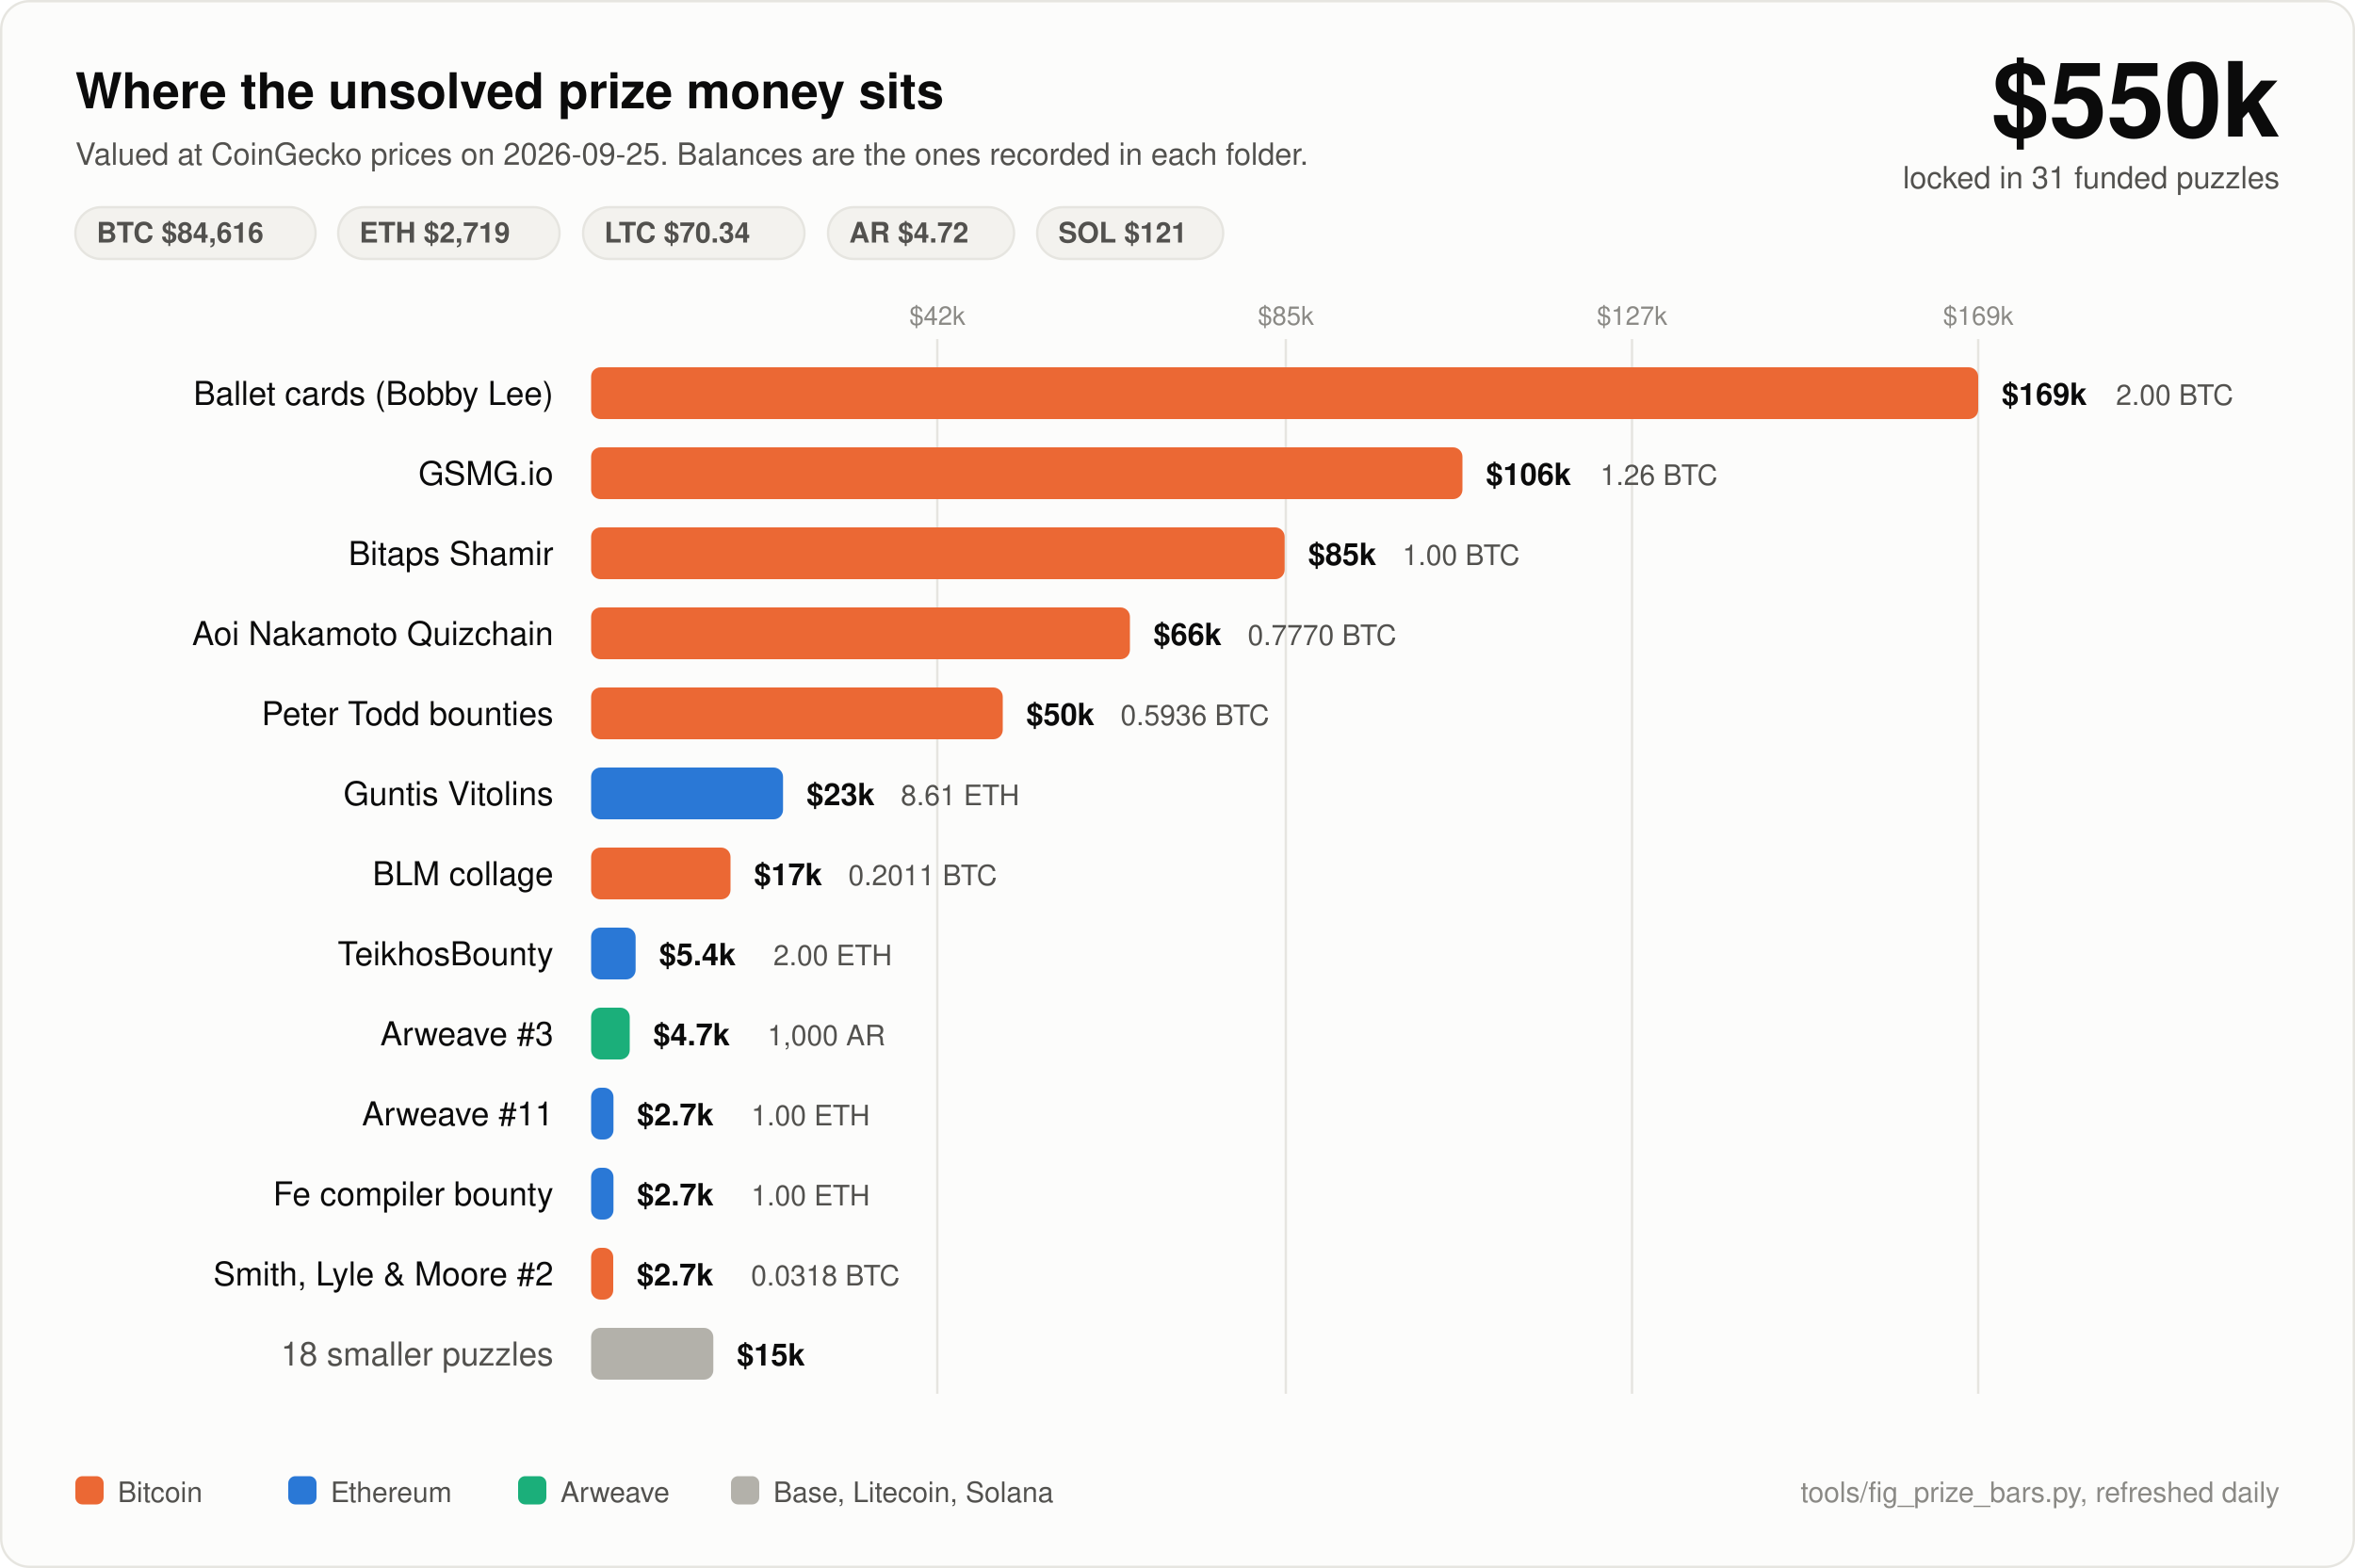
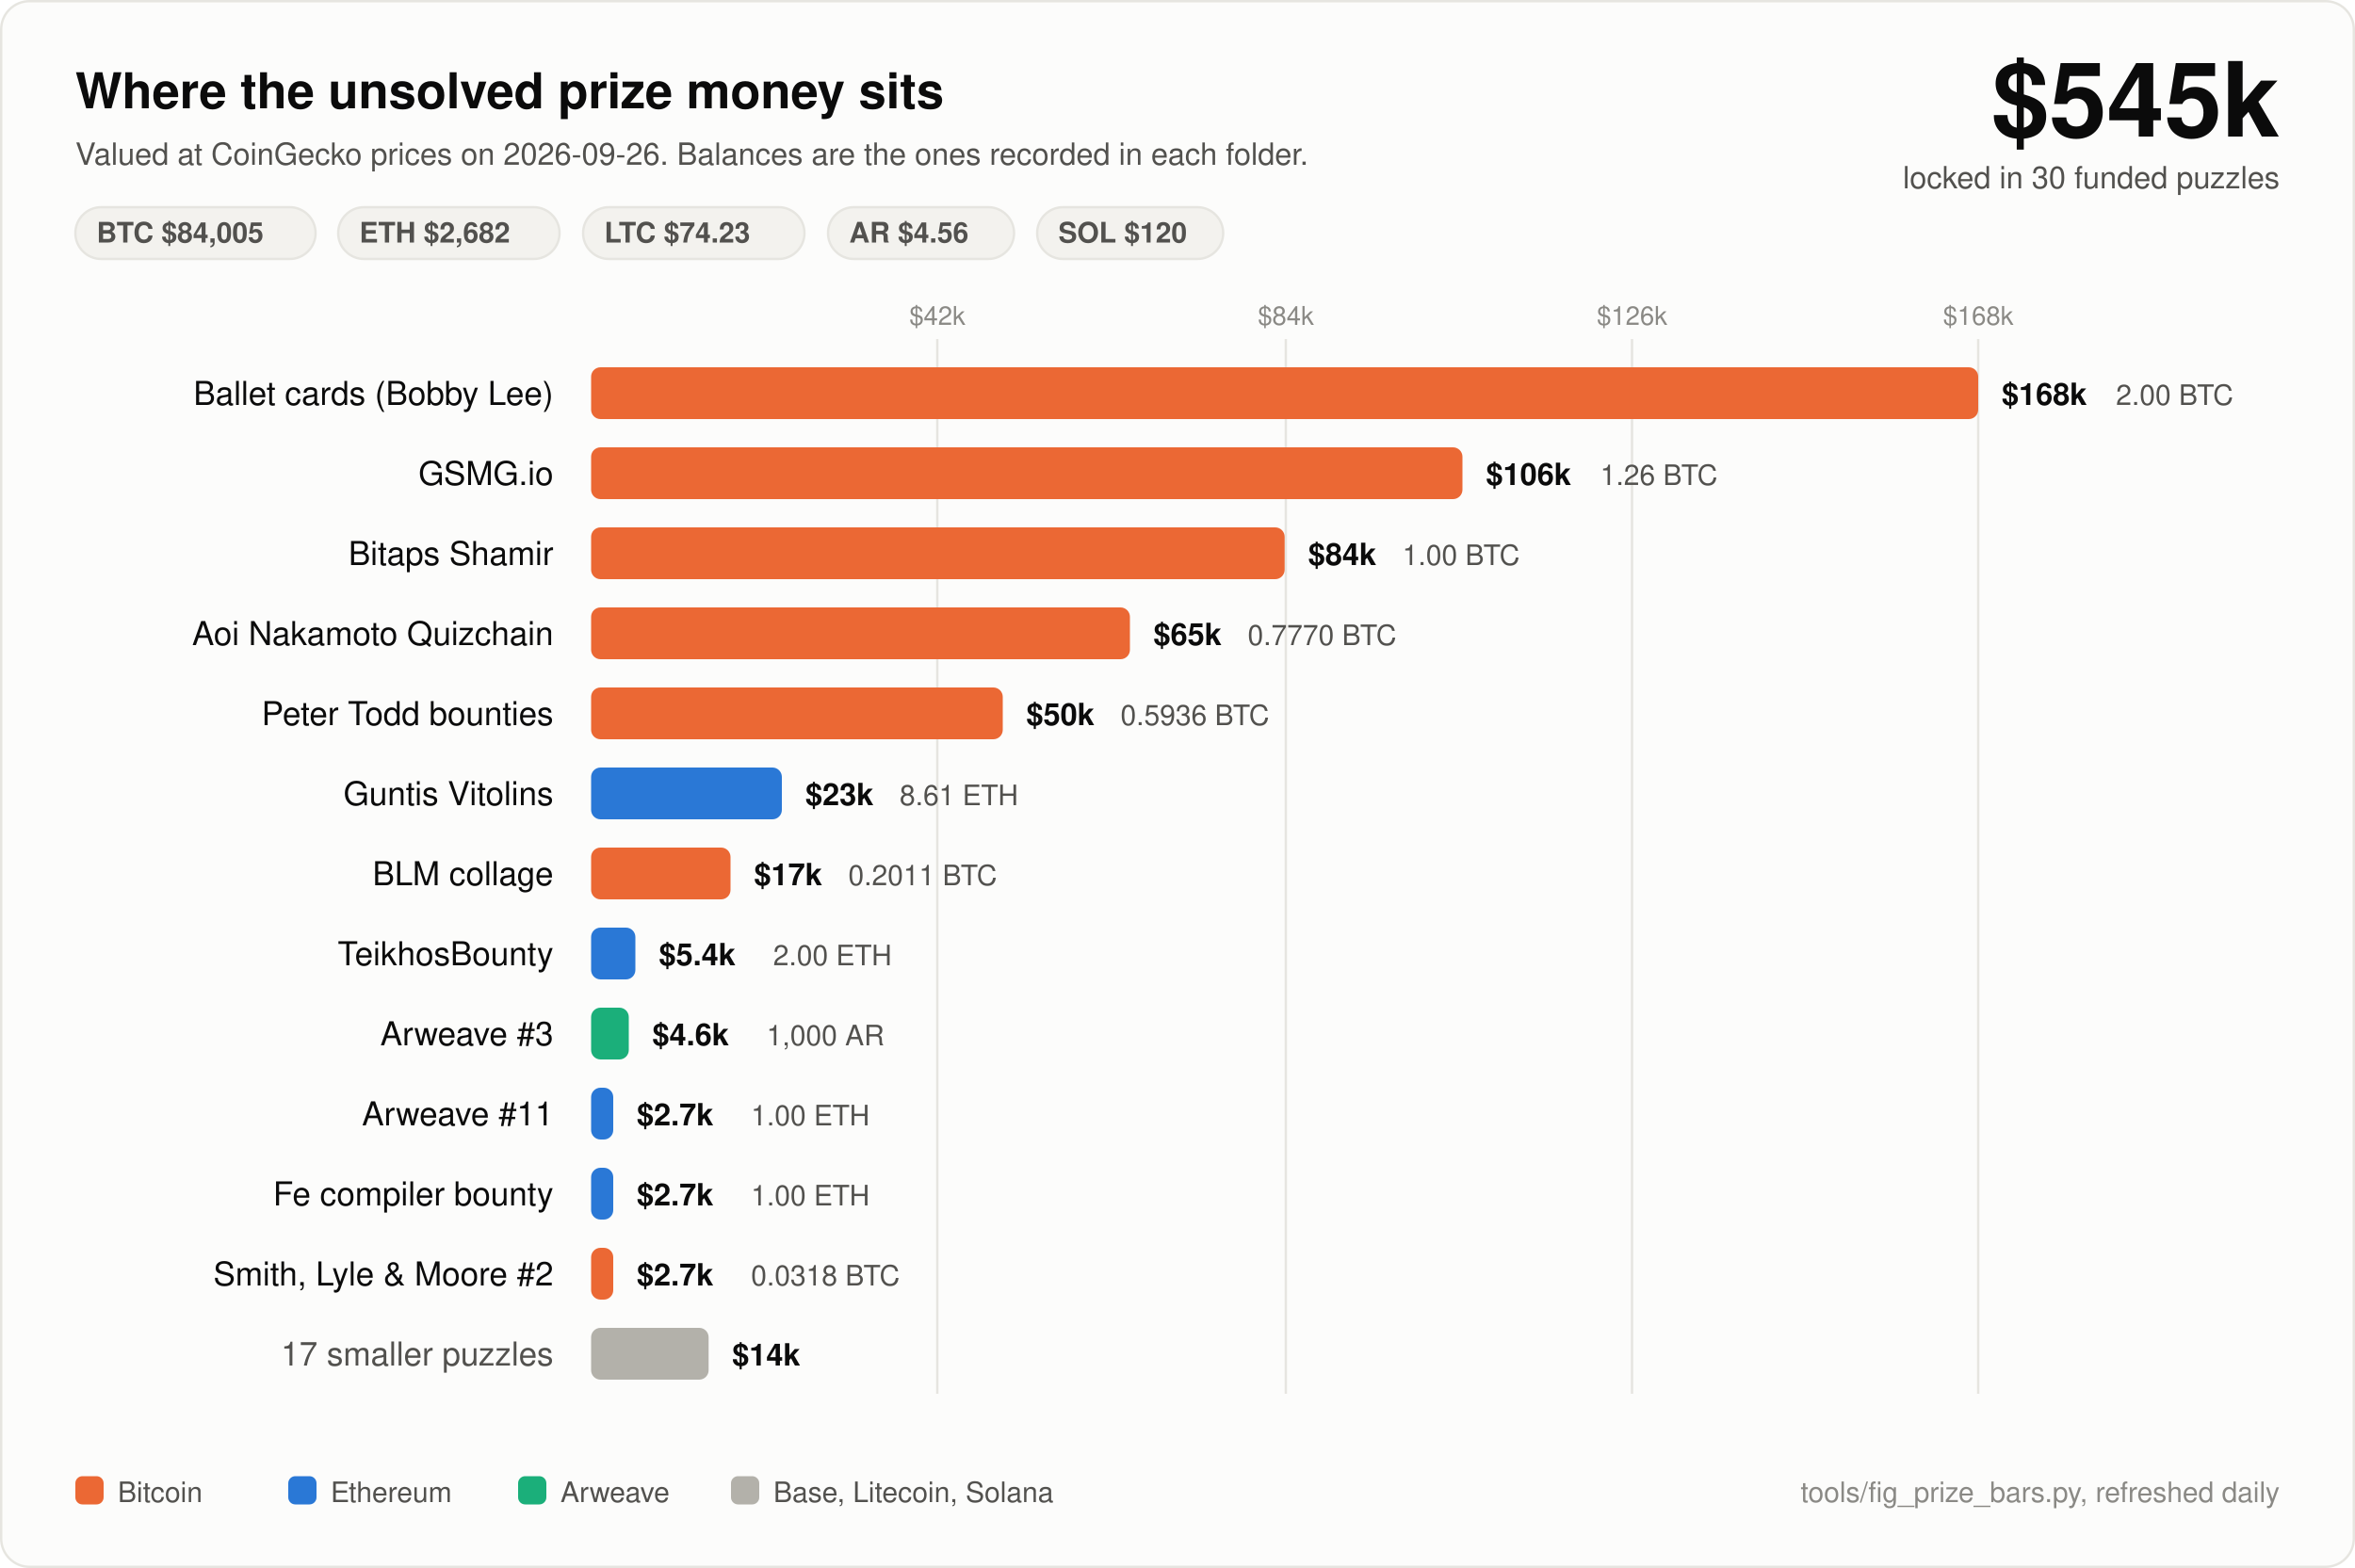
<svg xmlns="http://www.w3.org/2000/svg" width="1000" height="666" viewBox="0 0 1000 666" font-family="ui-sans-serif, -apple-system, Segoe UI, Helvetica, Arial, sans-serif">
  <rect x="0.5" y="0.5" width="999" height="665" rx="12" fill="#fcfcfb" stroke="#e6e5e0" />
  <text x="32" y="46" fill="#0b0b0b" font-size="21" font-weight="700">Where the unsolved prize money sits</text>
-   <text x="32" y="70" fill="#52514e" font-size="13">Valued at CoinGecko prices on 2026-09-25. Balances are the ones recorded in each folder.</text>
-   <text x="968" y="58" fill="#0b0b0b" font-size="44" font-weight="700" text-anchor="end">$550k</text>
-   <text x="968" y="80" fill="#52514e" font-size="13" text-anchor="end">locked in 31 funded puzzles</text>
+   <text x="32" y="70" fill="#52514e" font-size="13">Valued at CoinGecko prices on 2026-09-26. Balances are the ones recorded in each folder.</text>
+   <text x="968" y="58" fill="#0b0b0b" font-size="44" font-weight="700" text-anchor="end">$545k</text>
+   <text x="968" y="80" fill="#52514e" font-size="13" text-anchor="end">locked in 30 funded puzzles</text>
  <rect x="32" y="88" width="102" height="22" rx="11" fill="#f3f2ee" stroke="#e6e5e0" />
-   <text x="41" y="103" fill="#52514e" font-size="12" font-weight="600">BTC $84,616</text>
+   <text x="41" y="103" fill="#52514e" font-size="12" font-weight="600">BTC $84,005</text>
  <rect x="143.6" y="88" width="94" height="22" rx="11" fill="#f3f2ee" stroke="#e6e5e0" />
-   <text x="152.6" y="103" fill="#52514e" font-size="12" font-weight="600">ETH $2,719</text>
+   <text x="152.6" y="103" fill="#52514e" font-size="12" font-weight="600">ETH $2,682</text>
  <rect x="247.6" y="88" width="94" height="22" rx="11" fill="#f3f2ee" stroke="#e6e5e0" />
-   <text x="256.6" y="103" fill="#52514e" font-size="12" font-weight="600">LTC $70.34</text>
+   <text x="256.6" y="103" fill="#52514e" font-size="12" font-weight="600">LTC $74.23</text>
  <rect x="351.6" y="88" width="79" height="22" rx="11" fill="#f3f2ee" stroke="#e6e5e0" />
-   <text x="360.6" y="103" fill="#52514e" font-size="12" font-weight="600">AR $4.72</text>
+   <text x="360.6" y="103" fill="#52514e" font-size="12" font-weight="600">AR $4.56</text>
  <rect x="440.4" y="88" width="79" height="22" rx="11" fill="#f3f2ee" stroke="#e6e5e0" />
-   <text x="449.4" y="103" fill="#52514e" font-size="12" font-weight="600">SOL $121</text>
+   <text x="449.4" y="103" fill="#52514e" font-size="12" font-weight="600">SOL $120</text>
  <line x1="398" y1="144" x2="398" y2="592" stroke="#e6e5e0" stroke-width="1" />
  <text x="398" y="138" fill="#8a8985" font-size="11" text-anchor="middle">$42k</text>
  <line x1="546" y1="144" x2="546" y2="592" stroke="#e6e5e0" stroke-width="1" />
-   <text x="546" y="138" fill="#8a8985" font-size="11" text-anchor="middle">$85k</text>
+   <text x="546" y="138" fill="#8a8985" font-size="11" text-anchor="middle">$84k</text>
  <line x1="693" y1="144" x2="693" y2="592" stroke="#e6e5e0" stroke-width="1" />
-   <text x="693" y="138" fill="#8a8985" font-size="11" text-anchor="middle">$127k</text>
+   <text x="693" y="138" fill="#8a8985" font-size="11" text-anchor="middle">$126k</text>
  <line x1="840" y1="144" x2="840" y2="592" stroke="#e6e5e0" stroke-width="1" />
-   <text x="840" y="138" fill="#8a8985" font-size="11" text-anchor="middle">$169k</text>
+   <text x="840" y="138" fill="#8a8985" font-size="11" text-anchor="middle">$168k</text>
  <text x="235" y="172" fill="#0b0b0b" font-size="14" text-anchor="end">Ballet cards (Bobby Lee)</text>
  <rect x="251" y="156" width="589.0" height="22" rx="4" fill="#eb6834" />
-   <text x="850.0" y="172" fill="#0b0b0b" font-size="13" font-weight="600">$169k</text>
+   <text x="850.0" y="172" fill="#0b0b0b" font-size="13" font-weight="600">$168k</text>
  <text x="898.5" y="172" fill="#52514e" font-size="12">2.00 BTC</text>
  <text x="235" y="206" fill="#0b0b0b" font-size="14" text-anchor="end">GSMG.io</text>
  <rect x="251" y="190" width="370.0" height="22" rx="4" fill="#eb6834" />
  <text x="631.0" y="206" fill="#0b0b0b" font-size="13" font-weight="600">$106k</text>
  <text x="679.5" y="206" fill="#52514e" font-size="12">1.26 BTC</text>
  <text x="235" y="240" fill="#0b0b0b" font-size="14" text-anchor="end">Bitaps Shamir</text>
  <rect x="251" y="224" width="294.5" height="22" rx="4" fill="#eb6834" />
-   <text x="555.5" y="240" fill="#0b0b0b" font-size="13" font-weight="600">$85k</text>
+   <text x="555.5" y="240" fill="#0b0b0b" font-size="13" font-weight="600">$84k</text>
  <text x="595.5" y="240" fill="#52514e" font-size="12">1.00 BTC</text>
  <text x="235" y="274" fill="#0b0b0b" font-size="14" text-anchor="end">Aoi Nakamoto Quizchain</text>
  <rect x="251" y="258" width="228.8" height="22" rx="4" fill="#eb6834" />
-   <text x="489.8" y="274" fill="#0b0b0b" font-size="13" font-weight="600">$66k</text>
+   <text x="489.8" y="274" fill="#0b0b0b" font-size="13" font-weight="600">$65k</text>
  <text x="529.8" y="274" fill="#52514e" font-size="12">0.7770 BTC</text>
  <text x="235" y="308" fill="#0b0b0b" font-size="14" text-anchor="end">Peter Todd bounties</text>
  <rect x="251" y="292" width="174.8" height="22" rx="4" fill="#eb6834" />
  <text x="435.8" y="308" fill="#0b0b0b" font-size="13" font-weight="600">$50k</text>
  <text x="475.8" y="308" fill="#52514e" font-size="12">0.5936 BTC</text>
  <text x="235" y="342" fill="#0b0b0b" font-size="14" text-anchor="end">Guntis Vitolins</text>
-   <rect x="251" y="326" width="81.5" height="22" rx="4" fill="#2a78d6" />
-   <text x="342.5" y="342" fill="#0b0b0b" font-size="13" font-weight="600">$23k</text>
-   <text x="382.5" y="342" fill="#52514e" font-size="12">8.61 ETH</text>
+   <rect x="251" y="326" width="81.0" height="22" rx="4" fill="#2a78d6" />
+   <text x="342.0" y="342" fill="#0b0b0b" font-size="13" font-weight="600">$23k</text>
+   <text x="382.0" y="342" fill="#52514e" font-size="12">8.61 ETH</text>
  <text x="235" y="376" fill="#0b0b0b" font-size="14" text-anchor="end">BLM collage</text>
  <rect x="251" y="360" width="59.2" height="22" rx="4" fill="#eb6834" />
  <text x="320.2" y="376" fill="#0b0b0b" font-size="13" font-weight="600">$17k</text>
  <text x="360.2" y="376" fill="#52514e" font-size="12">0.2011 BTC</text>
  <text x="235" y="410" fill="#0b0b0b" font-size="14" text-anchor="end">TeikhosBounty</text>
-   <rect x="251" y="394" width="18.9" height="22" rx="4" fill="#2a78d6" />
-   <text x="279.9" y="410" fill="#0b0b0b" font-size="13" font-weight="600">$5.4k</text>
-   <text x="328.4" y="410" fill="#52514e" font-size="12">2.00 ETH</text>
+   <rect x="251" y="394" width="18.8" height="22" rx="4" fill="#2a78d6" />
+   <text x="279.8" y="410" fill="#0b0b0b" font-size="13" font-weight="600">$5.4k</text>
+   <text x="328.3" y="410" fill="#52514e" font-size="12">2.00 ETH</text>
  <text x="235" y="444" fill="#0b0b0b" font-size="14" text-anchor="end">Arweave #3</text>
-   <rect x="251" y="428" width="16.4" height="22" rx="4" fill="#1baf7a" />
-   <text x="277.4" y="444" fill="#0b0b0b" font-size="13" font-weight="600">$4.7k</text>
-   <text x="325.9" y="444" fill="#52514e" font-size="12">1,000 AR</text>
+   <rect x="251" y="428" width="16.0" height="22" rx="4" fill="#1baf7a" />
+   <text x="277.0" y="444" fill="#0b0b0b" font-size="13" font-weight="600">$4.6k</text>
+   <text x="325.5" y="444" fill="#52514e" font-size="12">1,000 AR</text>
  <text x="235" y="478" fill="#0b0b0b" font-size="14" text-anchor="end">Arweave #11</text>
-   <rect x="251" y="462" width="9.5" height="22" rx="4" fill="#2a78d6" />
-   <text x="270.5" y="478" fill="#0b0b0b" font-size="13" font-weight="600">$2.7k</text>
-   <text x="319.0" y="478" fill="#52514e" font-size="12">1.00 ETH</text>
+   <rect x="251" y="462" width="9.4" height="22" rx="4" fill="#2a78d6" />
+   <text x="270.4" y="478" fill="#0b0b0b" font-size="13" font-weight="600">$2.7k</text>
+   <text x="318.9" y="478" fill="#52514e" font-size="12">1.00 ETH</text>
  <text x="235" y="512" fill="#0b0b0b" font-size="14" text-anchor="end">Fe compiler bounty</text>
-   <rect x="251" y="496" width="9.5" height="22" rx="4" fill="#2a78d6" />
-   <text x="270.5" y="512" fill="#0b0b0b" font-size="13" font-weight="600">$2.7k</text>
-   <text x="319.0" y="512" fill="#52514e" font-size="12">1.00 ETH</text>
+   <rect x="251" y="496" width="9.4" height="22" rx="4" fill="#2a78d6" />
+   <text x="270.4" y="512" fill="#0b0b0b" font-size="13" font-weight="600">$2.7k</text>
+   <text x="318.9" y="512" fill="#52514e" font-size="12">1.00 ETH</text>
  <text x="235" y="546" fill="#0b0b0b" font-size="14" text-anchor="end">Smith, Lyle &amp; Moore #2</text>
  <rect x="251" y="530" width="9.4" height="22" rx="4" fill="#eb6834" />
  <text x="270.4" y="546" fill="#0b0b0b" font-size="13" font-weight="600">$2.7k</text>
  <text x="318.9" y="546" fill="#52514e" font-size="12">0.0318 BTC</text>
-   <text x="235" y="580" fill="#52514e" font-size="14" text-anchor="end">18 smaller puzzles</text>
-   <rect x="251" y="564" width="51.9" height="22" rx="4" fill="#b3b1aa" />
-   <text x="312.9" y="580" fill="#0b0b0b" font-size="13" font-weight="600">$15k</text>
+   <text x="235" y="580" fill="#52514e" font-size="14" text-anchor="end">17 smaller puzzles</text>
+   <rect x="251" y="564" width="49.9" height="22" rx="4" fill="#b3b1aa" />
+   <text x="310.9" y="580" fill="#0b0b0b" font-size="13" font-weight="600">$14k</text>
  <rect x="32" y="627" width="12" height="12" rx="3" fill="#eb6834" />
  <text x="50" y="638" fill="#52514e" font-size="12">Bitcoin</text>
  <rect x="122.4" y="627" width="12" height="12" rx="3" fill="#2a78d6" />
  <text x="140.4" y="638" fill="#52514e" font-size="12">Ethereum</text>
  <rect x="220.0" y="627" width="12" height="12" rx="3" fill="#1baf7a" />
  <text x="238.0" y="638" fill="#52514e" font-size="12">Arweave</text>
  <rect x="310.4" y="627" width="12" height="12" rx="3" fill="#b3b1aa" />
  <text x="328.4" y="638" fill="#52514e" font-size="12">Base, Litecoin, Solana</text>
  <text x="968" y="638" fill="#8a8985" font-size="12" text-anchor="end">tools/fig_prize_bars.py, refreshed daily</text>
</svg>
